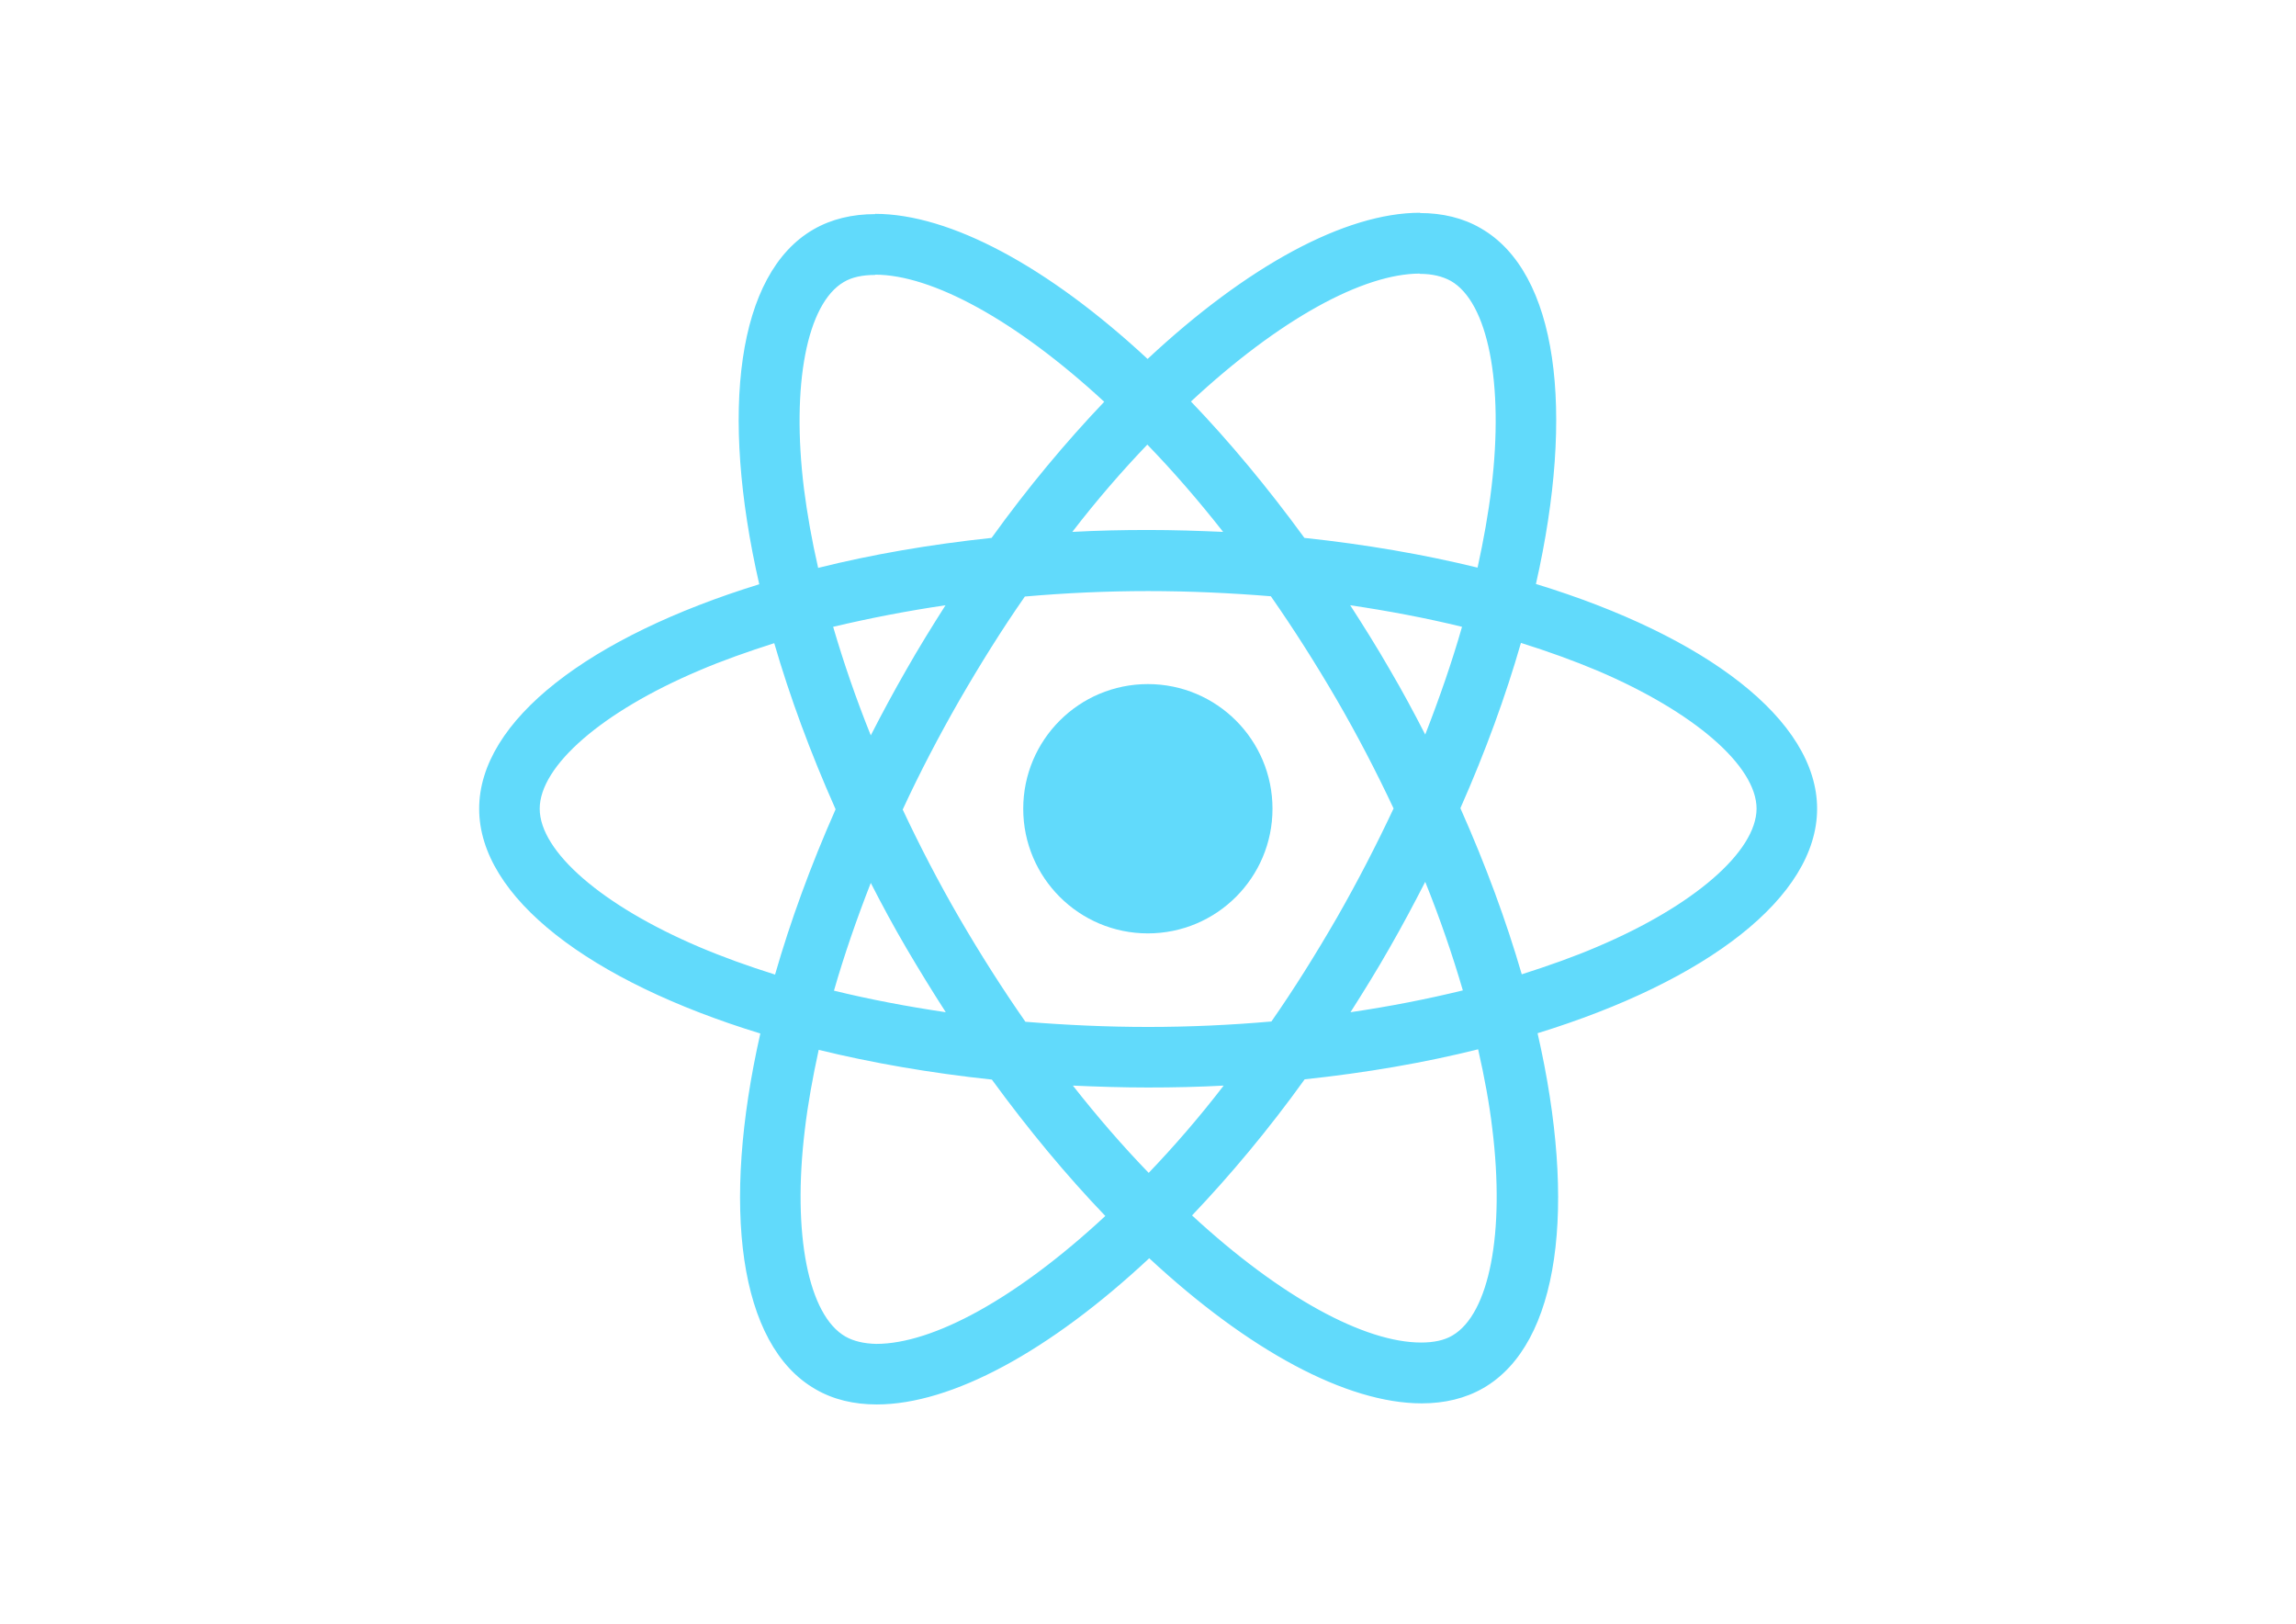
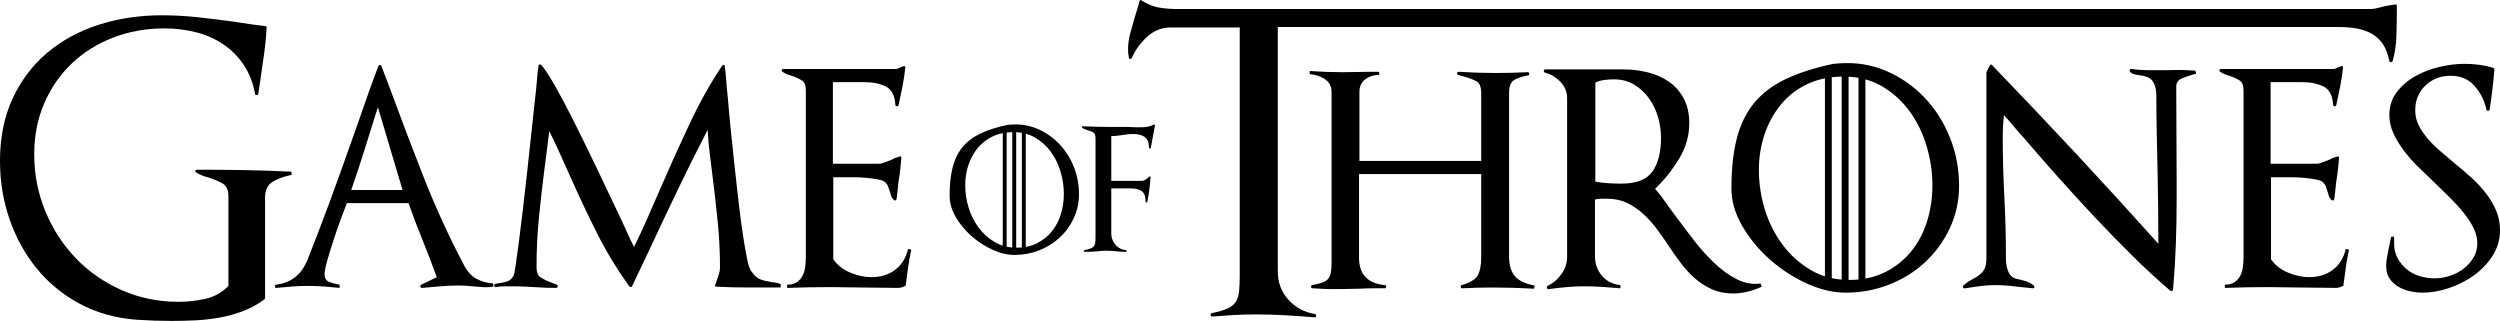
- <svg xmlns="http://www.w3.org/2000/svg" viewBox="0 0 841.9 595.3">
-   <g fill="#61DAFB">
-     <path d="M666.3 296.5c0-32.5-40.7-63.3-103.1-82.4 14.4-63.6 8-114.2-20.2-130.4-6.5-3.8-14.1-5.6-22.4-5.6v22.3c4.6 0 8.3.9 11.4 2.6 13.6 7.8 19.5 37.5 14.9 75.7-1.1 9.4-2.9 19.3-5.1 29.4-19.6-4.8-41-8.5-63.5-10.9-13.5-18.5-27.5-35.3-41.6-50 32.6-30.3 63.2-46.9 84-46.9V78c-27.5 0-63.5 19.6-99.9 53.6-36.4-33.8-72.4-53.2-99.9-53.2v22.3c20.7 0 51.4 16.5 84 46.6-14 14.7-28 31.4-41.3 49.9-22.6 2.4-44 6.1-63.6 11-2.3-10-4-19.7-5.2-29-4.7-38.2 1.1-67.9 14.6-75.8 3-1.8 6.9-2.6 11.5-2.6V78.5c-8.4 0-16 1.8-22.6 5.6-28.1 16.2-34.4 66.7-19.9 130.1-62.2 19.2-102.7 49.9-102.7 82.3 0 32.5 40.7 63.3 103.1 82.4-14.4 63.6-8 114.2 20.2 130.4 6.5 3.8 14.1 5.6 22.5 5.6 27.5 0 63.5-19.6 99.9-53.6 36.4 33.8 72.4 53.2 99.9 53.2 8.4 0 16-1.8 22.6-5.6 28.1-16.2 34.4-66.7 19.9-130.1 62-19.1 102.5-49.9 102.5-82.3zm-130.2-66.7c-3.7 12.9-8.3 26.2-13.5 39.5-4.1-8-8.4-16-13.1-24-4.6-8-9.5-15.8-14.4-23.4 14.2 2.1 27.9 4.7 41 7.9zm-45.8 106.5c-7.8 13.5-15.8 26.3-24.1 38.2-14.9 1.3-30 2-45.2 2-15.1 0-30.2-.7-45-1.9-8.3-11.9-16.4-24.6-24.2-38-7.6-13.1-14.5-26.4-20.8-39.8 6.2-13.4 13.2-26.8 20.7-39.9 7.8-13.5 15.8-26.3 24.1-38.2 14.9-1.3 30-2 45.2-2 15.1 0 30.2.7 45 1.9 8.3 11.9 16.4 24.6 24.2 38 7.6 13.1 14.5 26.4 20.8 39.8-6.3 13.4-13.2 26.8-20.7 39.9zm32.3-13c5.4 13.4 10 26.8 13.8 39.8-13.1 3.2-26.9 5.9-41.2 8 4.9-7.7 9.8-15.6 14.4-23.7 4.6-8 8.9-16.1 13-24.1zM421.2 430c-9.3-9.6-18.6-20.3-27.8-32 9 .4 18.2.7 27.5.7 9.4 0 18.7-.2 27.8-.7-9 11.7-18.3 22.4-27.5 32zm-74.4-58.9c-14.2-2.1-27.9-4.7-41-7.9 3.7-12.9 8.3-26.2 13.5-39.5 4.1 8 8.4 16 13.1 24 4.7 8 9.5 15.8 14.4 23.4zM420.7 163c9.3 9.6 18.6 20.3 27.8 32-9-.4-18.2-.7-27.5-.7-9.4 0-18.7.2-27.8.7 9-11.7 18.3-22.4 27.5-32zm-74 58.9c-4.9 7.7-9.8 15.6-14.4 23.7-4.6 8-8.9 16-13 24-5.4-13.4-10-26.8-13.8-39.8 13.1-3.1 26.9-5.8 41.2-7.9zm-90.5 125.2c-35.4-15.1-58.3-34.9-58.3-50.6 0-15.7 22.9-35.6 58.3-50.6 8.6-3.7 18-7 27.7-10.1 5.7 19.6 13.2 40 22.5 60.9-9.2 20.8-16.6 41.1-22.2 60.6-9.9-3.1-19.3-6.5-28-10.2zM310 490c-13.6-7.8-19.5-37.5-14.9-75.7 1.1-9.4 2.9-19.3 5.1-29.4 19.6 4.8 41 8.5 63.5 10.9 13.5 18.5 27.5 35.3 41.6 50-32.6 30.3-63.2 46.9-84 46.9-4.5-.1-8.3-1-11.3-2.7zm237.2-76.2c4.7 38.2-1.1 67.9-14.6 75.8-3 1.8-6.9 2.6-11.5 2.6-20.7 0-51.4-16.5-84-46.6 14-14.7 28-31.4 41.3-49.9 22.6-2.4 44-6.1 63.6-11 2.3 10.1 4.1 19.8 5.2 29.1zm38.5-66.7c-8.6 3.7-18 7-27.7 10.1-5.7-19.6-13.2-40-22.5-60.9 9.2-20.8 16.6-41.1 22.2-60.6 9.9 3.1 19.3 6.5 28.1 10.2 35.4 15.1 58.3 34.9 58.3 50.6-.1 15.7-23 35.6-58.4 50.6zM320.8 78.4z" />
-     <circle cx="420.9" cy="296.5" r="45.7" />
-     <path d="M520.5 78.1z" />
+ <svg xmlns="http://www.w3.org/2000/svg" version="1.1" id="Layer_1" x="0px" y="0px" width="971.816px" height="124.752px" viewBox="14.796 15 971.816 124.752" style="enable-background:new 14.796 15 971.816 124.752;" xml:space="preserve">
+   <g>
+     <path d="M121,85.529c-2.114,1.187-3.171,3.274-3.171,6.266v39.14c0,0.104-0.104,0.259-0.31,0.465 c-2.477,1.855-5.184,3.353-8.122,4.485c-2.939,1.137-5.982,1.987-9.127,2.555c-3.147,0.562-6.292,0.928-9.438,1.082 c-3.146,0.154-6.215,0.23-9.205,0.23c-4.54,0-9.128-0.155-13.769-0.464c-8.149-0.619-15.497-2.68-22.045-6.188 c-6.551-3.506-12.121-8.068-16.708-13.691c-4.59-5.62-8.122-12.015-10.597-19.184c-2.476-7.167-3.714-14.722-3.714-22.664 c0-9.18,1.649-17.302,4.95-24.366c3.3-7.063,7.813-12.996,13.537-17.791c5.726-4.795,12.401-8.404,20.034-10.83 c7.631-2.422,15.78-3.635,24.444-3.635c4.641,0,9.306,0.258,14,0.772c4.69,0.519,9.306,1.083,13.846,1.702 c2.062,0.311,4.1,0.619,6.11,0.929c2.012,0.31,4.047,0.568,6.11,0.773c0.411,0,0.619,0.208,0.619,0.619 c-0.208,3.713-0.568,7.349-1.083,10.907c-0.518,3.558-1.032,7.143-1.546,10.752c-0.104,0.723-0.208,1.419-0.31,2.088 c-0.104,0.672-0.208,1.314-0.31,1.934c0,0.311-0.182,0.491-0.542,0.542c-0.363,0.053-0.595-0.077-0.697-0.387 c-0.825-4.434-2.319-8.25-4.485-11.448c-2.167-3.196-4.823-5.852-7.967-7.967c-3.147-2.113-6.68-3.66-10.598-4.642 c-3.921-0.979-7.994-1.471-12.222-1.471c-7.116,0-13.745,1.188-19.879,3.56c-6.138,2.374-11.476,5.699-16.013,9.979 c-4.538,4.281-8.121,9.438-10.751,15.47C29.415,61.086,28.1,67.714,28.1,74.932c0,7.839,1.442,15.237,4.332,22.199 c2.887,6.962,6.832,13.049,11.835,18.255c5.001,5.211,10.931,9.336,17.791,12.378c6.856,3.042,14.257,4.562,22.2,4.562 c3.402,0,6.857-0.387,10.364-1.161c3.505-0.772,6.498-2.448,8.974-5.026V91.33c0-2.475-0.773-4.149-2.32-5.027 c-1.547-0.875-3.302-1.625-5.26-2.243c-0.826-0.206-1.651-0.465-2.476-0.774c-0.827-0.309-1.65-0.72-2.476-1.237 c-0.31-0.206-0.413-0.438-0.31-0.696c0.102-0.256,0.31-0.387,0.618-0.387c6.188,0,12.299,0.054,18.333,0.155 c6.034,0.104,12.145,0.31,18.333,0.619l0.155,1.237C125.51,83.493,123.112,84.344,121,85.529z" />
+     <path d="M202.452,126.603c-1.291-0.102-2.656-0.206-4.1-0.31c-0.827-0.104-1.677-0.18-2.552-0.231 c-0.879-0.053-1.779-0.078-2.708-0.078c-2.374,0-4.745,0.104-7.116,0.311c-2.374,0.208-4.746,0.413-7.117,0.618 c-0.311,0-0.519-0.155-0.619-0.464c-0.104-0.31,0-0.566,0.309-0.773l6.034-2.938c-1.755-4.848-3.585-9.616-5.492-14.312 c-1.909-4.69-3.739-9.515-5.491-14.465H149.62c-0.517,1.342-1.264,3.326-2.243,5.956c-0.981,2.63-1.934,5.364-2.861,8.199 c-0.929,2.839-1.755,5.52-2.476,8.045c-0.723,2.528-1.083,4.357-1.083,5.492c0,1.546,0.669,2.553,2.012,3.016 c1.339,0.465,2.63,0.801,3.867,1.007v1.237c-1.96-0.205-3.971-0.387-6.033-0.542c-2.064-0.154-4.126-0.23-6.188-0.23 c-2.063,0-4.127,0.076-6.188,0.23c-2.064,0.155-4.126,0.337-6.188,0.542c-0.309,0.104-0.491-0.05-0.542-0.464 c-0.053-0.411,0.077-0.67,0.387-0.773c5.671-0.721,9.644-3.714,11.912-8.973v0.154c2.99-7.527,5.879-15.058,8.664-22.587 c2.785-7.527,5.517-15.107,8.2-22.742c1.855-5.156,3.66-10.288,5.414-15.394c1.753-5.104,3.608-10.233,5.569-15.393 c0.102-0.309,0.31-0.464,0.618-0.464c0.31,0,0.516,0.155,0.619,0.464c0.516,1.445,1.057,2.862,1.625,4.254 c0.565,1.392,1.107,2.812,1.624,4.254c4.229,11.552,8.637,23.155,13.229,34.809c4.587,11.655,9.823,23.051,15.702,34.188 c1.237,2.375,2.809,4.075,4.718,5.106c1.907,1.03,4.1,1.649,6.575,1.855v1.237C205.105,126.656,203.74,126.707,202.452,126.603z M161.687,56.677c-1.755,5.469-3.431,10.806-5.027,16.013c-1.6,5.209-3.379,10.597-5.337,16.167h19.957L161.687,56.677z" />
+     <path d="M318.195,126.757c-4.125,0-8.303,0-12.531,0c-4.126,0-8.199-0.101-12.221-0.309c-0.619,0-0.827-0.258-0.619-0.773 c0.102-0.206,0.179-0.412,0.231-0.618c0.051-0.205,0.128-0.411,0.231-0.618c0.31-0.93,0.619-1.857,0.928-2.785 c0.31-0.929,0.465-1.804,0.465-2.631c0-5.878-0.286-11.68-0.853-17.403c-0.567-5.724-1.213-11.473-1.934-17.249 c-0.414-3.506-0.8-6.626-1.16-9.36c-0.363-2.73-0.646-5.902-0.852-9.514c-3.921,7.529-7.685,15.06-11.293,22.586 c-3.61,7.53-7.221,15.161-10.828,22.896c-1.238,2.579-2.452,5.132-3.637,7.656c-1.187,2.529-2.397,5.082-3.635,7.659 c-0.104,0.208-0.259,0.31-0.464,0.31c-0.208,0-0.414-0.102-0.619-0.31c-4.745-6.6-8.845-13.33-12.299-20.188 c-3.456-6.857-6.729-13.742-9.824-20.653c-1.651-3.609-3.121-6.885-4.409-9.824c-1.291-2.938-2.811-6.162-4.562-9.669 c-0.311,2.579-0.619,5.081-0.93,7.503c-0.31,2.425-0.618,4.823-0.928,7.193c-0.827,6.396-1.547,12.739-2.166,19.029 c-0.62,6.292-0.929,12.685-0.929,19.183c0,1.856,0.464,3.12,1.393,3.79c0.929,0.673,2.062,1.266,3.403,1.78 c0.411,0.207,0.979,0.438,1.701,0.694c0.721,0.261,1.185,0.439,1.393,0.542c0.311,0.207,0.411,0.464,0.311,0.773 c-0.104,0.309-0.311,0.464-0.619,0.464c-1.445,0-2.862-0.023-4.254-0.077c-1.394-0.052-2.812-0.128-4.255-0.231 c-1.445-0.102-2.889-0.181-4.332-0.232c-1.446-0.05-2.89-0.076-4.332-0.076c-1.032,0-2.064,0-3.095,0 c-0.928,0-1.96,0.104-3.094,0.31c-0.31,0.104-0.518-0.052-0.619-0.464c-0.104-0.411,0-0.671,0.311-0.773 c0.824-0.206,1.442-0.31,1.856-0.31c1.134-0.205,2.112-0.438,2.939-0.696c0.824-0.257,1.598-0.952,2.32-2.088 c0.206-0.312,0.487-1.648,0.851-4.023c0.36-2.371,0.773-5.387,1.238-9.05c0.464-3.659,0.979-7.812,1.546-12.453 c0.565-4.642,1.106-9.384,1.625-14.233c0.515-4.846,1.03-9.615,1.547-14.31c0.515-4.692,0.979-8.998,1.392-12.918 c0.411-3.403,0.722-6.42,0.929-9.05c0.206-2.63,0.411-4.511,0.619-5.647c0-0.31,0.128-0.487,0.387-0.542 c0.257-0.05,0.489,0.026,0.697,0.232c1.236,1.342,2.989,3.998,5.259,7.967c2.268,3.972,4.719,8.586,7.349,13.846 c2.63,5.261,5.361,10.829,8.199,16.708c2.835,5.879,5.438,11.347,7.812,16.398c1.753,3.612,3.196,6.706,4.332,9.283 c1.135,2.579,2.166,4.745,3.095,6.497c1.648-3.301,3.326-6.885,5.027-10.752c1.701-3.868,3.377-7.709,5.028-11.525 c3.608-8.354,7.426-16.809,11.448-25.371c4.021-8.56,8.301-16.191,12.84-22.896c0.206-0.206,0.411-0.283,0.619-0.233 c0.206,0.054,0.31,0.233,0.31,0.542c0.206,1.237,0.387,2.966,0.542,5.183c0.155,2.22,0.387,4.771,0.696,7.658 c0.31,3.817,0.696,7.994,1.16,12.531c0.464,4.539,0.953,9.181,1.47,13.923c0.515,4.745,1.03,9.36,1.547,13.846 c0.515,4.486,1.056,8.586,1.624,12.3c0.566,3.713,1.107,6.833,1.625,9.358c0.515,2.529,1.03,4.101,1.547,4.718 c1.134,1.652,2.217,2.709,3.249,3.173c1.029,0.465,2.268,0.801,3.713,1.007c0.721,0.207,1.471,0.336,2.243,0.387 c0.774,0.053,1.572,0.284,2.398,0.695L318.195,126.757z" />
+     <path d="M367.804,118.945c-0.311,2.219-0.619,4.512-0.929,6.884c0,0.311-0.208,0.465-0.619,0.465l-0.153,0.154 c-0.827,0.309-1.496,0.464-2.011,0.464c-2.374,0-4.771-0.022-7.194-0.077c-2.425-0.052-4.822-0.078-7.193-0.078 c-2.063,0-4.075-0.023-6.034-0.075c-1.961-0.053-3.972-0.078-6.033-0.078c-2.785,0-5.597,0.025-8.432,0.078 c-2.838,0.052-5.646,0.13-8.431,0.23v-1.237c1.547,0,2.808-0.334,3.79-1.007c0.979-0.669,1.726-1.52,2.243-2.552 c0.515-1.03,0.851-2.191,1.006-3.481c0.154-1.287,0.231-2.603,0.231-3.943V50.334c0-2.062-0.49-3.402-1.47-4.021 c-0.98-0.619-2.038-1.135-3.171-1.547c-0.619-0.206-1.314-0.438-2.089-0.697c-0.773-0.256-1.573-0.644-2.397-1.16 c-0.208-0.206-0.285-0.438-0.231-0.696c0.05-0.256,0.231-0.387,0.541-0.387h44.09c0.412-0.206,0.851-0.387,1.315-0.542 c0.464-0.155,0.9-0.333,1.314-0.542c0.516-0.205,0.773,0,0.773,0.619c-0.31,2.683-0.696,5.182-1.16,7.503 c-0.464,2.32-0.955,4.667-1.47,7.039c-0.104,0.31-0.336,0.439-0.696,0.387c-0.362-0.051-0.542-0.231-0.542-0.542 c-0.208-3.609-1.445-5.979-3.712-7.117c-2.271-1.134-5.056-1.701-8.354-1.701h-12.222v31.715h17.945 c0.516,0,1.185-0.154,2.012-0.465c0.823-0.31,1.647-0.618,2.475-0.928c1.135-0.619,2.269-1.083,3.404-1.393 c0.515-0.205,0.773,0,0.773,0.618c-0.104,1.237-0.231,2.58-0.388,4.022c-0.153,1.445-0.336,2.784-0.542,4.022 c-0.208,1.236-0.361,2.527-0.464,3.868c-0.104,1.341-0.259,2.629-0.464,3.867c0,0.31-0.13,0.518-0.386,0.619 c-0.259,0.104-0.491,0.053-0.696-0.155c-0.518-0.515-0.851-1.029-1.006-1.547c-0.154-0.515-0.335-1.083-0.542-1.701 c-0.208-0.618-0.414-1.237-0.619-1.856c-0.208-0.619-0.568-1.185-1.083-1.701c-0.518-0.515-1.47-0.901-2.862-1.161 c-1.393-0.256-2.889-0.464-4.486-0.618c-1.601-0.154-3.171-0.231-4.719-0.231c-1.547,0-2.733,0-3.558,0h-4.642v31.869 c1.547,2.271,3.736,3.998,6.574,5.183c2.836,1.188,5.594,1.779,8.276,1.779c3.61,0,6.677-0.953,9.205-2.862 c2.526-1.907,4.201-4.614,5.028-8.122l1.236,0.31C368.524,114.434,368.113,116.729,367.804,118.945z" />
+     <path d="M462.138,72.515c-0.061,0.178-0.192,0.253-0.4,0.222c-0.207-0.028-0.309-0.133-0.309-0.311 c0-1.953-0.532-3.328-1.598-4.127c-1.065-0.798-2.545-1.198-4.438-1.198c-0.83,0-1.613,0.045-2.354,0.134 c-0.739,0.088-1.523,0.191-2.352,0.31c-0.592,0.12-1.242,0.209-1.952,0.268c-0.71,0.06-1.362,0.089-1.953,0.089v17.395h11.98 c0.414,0,0.888-0.178,1.42-0.532c0.532-0.355,0.947-0.711,1.243-1.064c0.117-0.118,0.251-0.148,0.398-0.09 c0.148,0.061,0.223,0.178,0.223,0.355c-0.119,1.657-0.282,3.271-0.488,4.837c-0.207,1.567-0.458,3.122-0.754,4.659 c-0.061,0.178-0.192,0.252-0.399,0.222c-0.208-0.028-0.311-0.134-0.311-0.311c0.058-1.953-0.431-3.298-1.464-4.038 c-1.036-0.739-2.501-1.108-4.395-1.108h-7.455v17.75c0,0.708,0.147,1.448,0.444,2.219c0.295,0.769,0.71,1.449,1.243,2.041 s1.152,1.063,1.863,1.42c0.71,0.354,1.479,0.532,2.307,0.532v0.71h-0.621c-0.652,0-1.273-0.03-1.864-0.088 c-0.592-0.059-1.214-0.117-1.862-0.179c-0.652-0.058-1.273-0.101-1.864-0.132c-0.592-0.03-1.185-0.045-1.775-0.045 s-1.184,0.03-1.773,0.089c-0.593,0.06-1.186,0.118-1.775,0.177c-0.71,0.061-1.407,0.104-2.085,0.133 c-0.681,0.03-1.346,0.045-1.996,0.045h-0.533c-0.178,0-0.281-0.104-0.311-0.312c-0.031-0.207,0.044-0.339,0.222-0.398 c1.064-0.179,1.894-0.399,2.484-0.666c0.59-0.267,1.021-0.621,1.287-1.065c0.267-0.443,0.414-1.004,0.444-1.687 c0.028-0.68,0.043-1.553,0.043-2.617V69.055c0-1.361-0.267-2.204-0.798-2.53c-0.534-0.324-1.153-0.576-1.862-0.753 c-0.298-0.119-0.666-0.251-1.109-0.4c-0.444-0.146-0.903-0.368-1.375-0.666c-0.177-0.118-0.238-0.251-0.177-0.399 c0.058-0.146,0.177-0.222,0.354-0.222c3.729,0.177,7.483,0.267,11.271,0.267h6.301c0.295,0,0.605,0.015,0.932,0.045 c0.324,0.029,0.665,0.044,1.021,0.044c1.358,0.06,2.765,0.06,4.214,0c1.45-0.059,2.707-0.384,3.771-0.977 c0.118-0.119,0.25-0.119,0.4,0c0.146,0.119,0.191,0.267,0.132,0.444L462.138,72.515z" />
+     <path d="M946.346,28.839c-0.109,3.634-0.597,6.911-1.462,9.838c-0.109,0.325-0.327,0.487-0.651,0.487 c-0.325,0-0.543-0.162-0.651-0.487c-0.543-2.709-1.382-4.903-2.521-6.586c-1.138-1.679-2.576-3.008-4.31-3.983 c-1.734-0.976-3.687-1.651-5.854-2.033c-2.171-0.377-4.447-0.569-6.831-0.569H511.51v94.969c0,4.337,1.383,8.024,4.146,11.059 c2.765,3.037,6.205,4.878,10.325,5.53c0.325,0.106,0.461,0.352,0.407,0.729c-0.056,0.38-0.245,0.568-0.569,0.568 c-3.795-0.324-7.618-0.595-11.465-0.812c-3.85-0.216-7.725-0.324-11.626-0.324c-2.821,0-5.61,0.08-8.375,0.243 c-2.764,0.163-5.556,0.354-8.375,0.569c-0.325,0-0.516-0.188-0.569-0.569c-0.057-0.378,0.082-0.623,0.407-0.73 c2.603-0.542,4.634-1.139,6.099-1.789c1.463-0.651,2.545-1.516,3.252-2.604c0.705-1.082,1.14-2.464,1.302-4.146 c0.163-1.681,0.245-3.823,0.245-6.424V25.667h-26.832c-3.473,0-6.534,1.219-9.189,3.659c-2.657,2.439-4.635,5.178-5.935,8.212 c-0.218,0.325-0.464,0.462-0.731,0.406c-0.271-0.054-0.407-0.244-0.407-0.569c-0.218-1.083-0.325-2.058-0.325-2.927 c0-2.167,0.27-4.281,0.812-6.342c0.542-2.059,1.138-4.172,1.79-6.342c0.324-1.083,0.65-2.141,0.976-3.172 c0.325-1.028,0.595-2.032,0.813-3.009c0.216-0.649,0.541-0.757,0.976-0.325c2.277,1.41,4.497,2.306,6.667,2.685 c2.169,0.38,4.66,0.568,7.48,0.568h463.457c0.867,0,1.813-0.135,2.846-0.406c1.029-0.271,1.978-0.514,2.847-0.731 c0.543-0.106,1.164-0.216,1.87-0.325c0.702-0.106,1.436-0.217,2.194-0.325c0.325,0,0.488,0.219,0.488,0.65v1.3 C946.51,21.82,946.452,25.207,946.346,28.839z" />
+     <path d="M611.156,127.222c-5.468-0.311-10.882-0.466-16.244-0.466c-1.96,0-3.894,0.026-5.801,0.078 c-1.91,0.055-3.895,0.13-5.957,0.231c-0.309,0-0.49-0.178-0.541-0.541c-0.054-0.361,0.078-0.592,0.389-0.696 c3.193-0.929,5.259-2.166,6.187-3.713s1.394-3.97,1.394-7.271V82.667h-47.494v32.487c0,6.498,3.352,10.057,10.056,10.675 c0.311,0,0.465,0.208,0.465,0.619c0,0.414-0.154,0.618-0.465,0.618c-1.65,0-3.248,0-4.796,0c-1.445,0-2.991,0.054-4.642,0.154 c-1.135,0-2.45,0.026-3.944,0.077c-1.496,0.054-2.812,0.077-3.943,0.077c-1.238,0-2.53,0-3.868,0c-1.342,0-2.684-0.051-4.021-0.154 c-0.413,0-0.905-0.023-1.47-0.076c-0.568-0.053-1.06-0.078-1.471-0.078c-0.311,0-0.49-0.179-0.541-0.541 c-0.054-0.361,0.077-0.592,0.387-0.696c1.647-0.31,2.989-0.643,4.021-1.005c1.03-0.36,1.805-0.875,2.32-1.548 c0.516-0.67,0.851-1.521,1.006-2.553c0.154-1.029,0.23-2.371,0.23-4.021V50.798c0-2.268-0.902-3.969-2.707-5.104 c-1.805-1.133-3.737-1.752-5.801-1.856v-1.237c4.331,0.31,8.61,0.465,12.841,0.465c1.753,0,3.505-0.024,5.261-0.078 c1.752-0.05,3.505-0.077,5.259-0.077h3.25c0.309,0,0.464,0.208,0.464,0.619c0,0.414-0.155,0.619-0.464,0.619 c-1.856,0-3.534,0.567-5.028,1.702c-1.497,1.136-2.243,2.733-2.243,4.796v26.918h47.341v-26.3c0-2.477-0.646-4.048-1.936-4.72 c-1.291-0.669-2.861-1.262-4.718-1.778c-0.414-0.103-0.802-0.206-1.161-0.311c-0.361-0.102-0.749-0.206-1.16-0.31 c-0.31-0.103-0.439-0.333-0.386-0.696c0.05-0.36,0.229-0.541,0.542-0.541c4.949,0.309,9.745,0.464,14.386,0.464 c2.062,0,4.151-0.023,6.267-0.078c2.112-0.051,4.2-0.128,6.266-0.231c0.309,0,0.488,0.181,0.542,0.541 c0.051,0.362-0.077,0.595-0.388,0.696c-2.27,0.413-4.075,1.006-5.414,1.778c-1.342,0.774-2.012,2.451-2.012,5.028v63.429 c0,3.508,0.773,6.137,2.319,7.89c1.549,1.756,4.074,2.939,7.582,3.559L611.156,127.222z" />
+     <path d="M694.127,128.382c-1.908,0.464-3.788,0.696-5.646,0.696c-3.094,0-5.879-0.566-8.354-1.702 c-2.475-1.133-4.693-2.576-6.651-4.332c-1.96-1.752-3.79-3.764-5.492-6.033c-1.7-2.267-3.326-4.588-4.872-6.961 c-1.445-2.166-2.967-4.305-4.562-6.42c-1.603-2.112-3.354-4.021-5.262-5.724s-3.971-3.067-6.188-4.1 c-2.218-1.03-4.718-1.548-7.503-1.548c-0.827,0-1.651,0-2.476,0c-0.724,0-1.496,0.104-2.32,0.31v21.968 c0,2.992,0.902,5.545,2.707,7.657c1.804,2.115,4.201,3.326,7.193,3.636v1.237c-2.374-0.204-4.719-0.386-7.039-0.541 c-2.319-0.155-4.666-0.231-7.037-0.231c-2.375,0-4.67,0.104-6.886,0.31c-2.22,0.208-4.514,0.464-6.885,0.772 c-0.311,0.104-0.542-0.023-0.696-0.387c-0.153-0.36-0.076-0.644,0.232-0.851c2.165-1.03,3.969-2.576,5.415-4.642 c1.442-2.062,2.165-4.279,2.165-6.653V53.119c0-2.372-0.852-4.46-2.553-6.266c-1.701-1.804-3.739-3.018-6.11-3.637 c-0.31-0.102-0.44-0.333-0.388-0.695c0.052-0.36,0.232-0.542,0.541-0.542h30.478c3.196,0,6.344,0.387,9.438,1.16 c3.093,0.773,5.824,1.987,8.198,3.636c2.371,1.65,4.278,3.815,5.725,6.497c1.442,2.683,2.165,5.879,2.165,9.592 c0,4.95-1.367,9.645-4.1,14.077c-2.734,4.436-5.802,8.253-9.205,11.449c1.135,1.236,2.371,2.811,3.714,4.718 c1.339,1.91,2.783,3.895,4.33,5.957c2.269,3.094,4.665,6.266,7.195,9.514c2.525,3.249,5.182,6.188,7.967,8.818 c2.784,2.631,5.67,4.694,8.663,6.188c2.99,1.496,6.034,2.038,9.127,1.625l0.465,1.237 C697.865,127.275,696.036,127.918,694.127,128.382z M659.318,60.544c-0.771-2.681-1.933-5.104-3.479-7.271 c-1.547-2.166-3.457-3.945-5.725-5.337c-2.27-1.393-4.899-2.088-7.891-2.088c-1.237,0-2.475,0.077-3.713,0.231 c-1.238,0.155-2.424,0.491-3.56,1.006v38.521c1.753,0.31,3.455,0.517,5.105,0.618c1.647,0.104,3.352,0.154,5.104,0.154 c5.775,0,9.771-1.57,11.989-4.719c2.217-3.145,3.326-7.503,3.326-13.073C660.479,65.908,660.094,63.227,659.318,60.544z" />
+     <path d="M772.702,103.784c-2.425,5.106-5.646,9.514-9.67,13.227c-4.022,3.714-8.688,6.603-13.999,8.664 c-5.313,2.064-10.906,3.095-16.785,3.095c-4.851,0-9.878-1.186-15.084-3.559c-5.209-2.372-9.979-5.466-14.311-9.283 c-4.332-3.813-7.916-8.146-10.753-12.994c-2.837-4.848-4.254-9.746-4.254-14.697c0-7.527,0.696-14.001,2.089-19.416 s3.635-10.002,6.729-13.77c3.097-3.764,7.168-6.857,12.223-9.281c5.052-2.422,11.24-4.409,18.564-5.957l2.012-0.155 c6.6-0.515,12.736,0.44,18.409,2.862c5.671,2.424,10.621,5.828,14.853,10.21c4.228,4.385,7.554,9.566,9.979,15.547 c2.422,5.982,3.635,12.273,3.635,18.874C776.338,93.135,775.123,98.678,772.702,103.784z M730.709,44.772 c-1.323,0.022-2.607,0.107-3.854,0.255l-0.001,78.102c1.246,0.269,2.53,0.456,3.854,0.567L730.709,44.772z M739.926,123.289 c2.754-0.488,5.301-1.316,7.639-2.487c4.021-2.012,7.396-4.691,10.132-8.046c2.731-3.35,4.796-7.243,6.189-11.679 c1.391-4.434,2.086-9.127,2.086-14.078c0-5.052-0.748-10.105-2.241-15.161c-1.496-5.052-3.714-9.591-6.652-13.613 s-6.552-7.271-10.83-9.747c-1.971-1.141-4.078-2.018-6.322-2.633V123.289z M737.243,45.247c-1.247-0.219-2.53-0.363-3.854-0.433 v79.003c0.084,0,0.167,0,0.25,0c1.235,0,2.438-0.056,3.604-0.166L737.243,45.247z M724.194,45.447 c-2.396,0.478-4.638,1.203-6.723,2.179c-4.074,1.91-7.503,4.54-10.287,7.892c-2.785,3.353-4.926,7.22-6.421,11.602 c-1.496,4.385-2.242,9.051-2.242,14.001c0,5.158,0.773,10.264,2.32,15.315c1.547,5.054,3.841,9.617,6.885,13.69 c3.041,4.076,6.729,7.375,11.061,9.902c1.708,0.996,3.51,1.795,5.409,2.397L724.194,45.447z" />
+     <path d="M868.11,43.759c-0.052-0.051-0.181-0.023-0.386,0.078c-1.446,0.413-2.966,0.929-4.564,1.547 c-1.6,0.619-2.396,1.702-2.396,3.249l0.154,37.284v6.343c0,5.982-0.104,11.889-0.311,17.714c-0.208,5.827-0.568,11.68-1.082,17.559 c0,0.208-0.131,0.387-0.388,0.541c-0.258,0.154-0.489,0.13-0.695-0.077c-4.951-4.229-9.899-8.792-14.852-13.691 c-4.951-4.896-9.824-9.9-14.62-15.006c-4.795-5.104-9.514-10.261-14.155-15.47c-4.64-5.207-9.076-10.288-13.305-15.239 c-1.444-1.547-2.733-3.017-3.867-4.408c-1.136-1.394-2.425-2.862-3.868-4.409c-0.309,2.785-0.464,5.468-0.464,8.045 c0,3.92,0.051,7.839,0.155,11.757c0.102,3.92,0.256,7.839,0.464,11.757c0.206,3.921,0.36,7.839,0.464,11.757 c0.104,3.921,0.155,7.891,0.155,11.913c0,1.755,0.155,3.171,0.464,4.254c0.311,1.083,0.696,1.935,1.16,2.554 c0.464,0.618,1.029,1.058,1.702,1.314c0.669,0.259,1.364,0.44,2.088,0.541c0.825,0.208,1.648,0.439,2.477,0.696 c0.823,0.259,1.802,0.8,2.938,1.624c0.206,0.207,0.281,0.438,0.231,0.697c-0.053,0.258-0.231,0.386-0.543,0.386 c-1.03-0.103-2.037-0.204-3.016-0.311c-0.981-0.101-1.986-0.205-3.019-0.309c-1.443-0.205-2.914-0.36-4.408-0.465 c-1.496-0.103-2.967-0.154-4.409-0.154c-1.855,0-3.765,0.131-5.725,0.387c-1.96,0.26-3.92,0.541-5.879,0.852 c-0.309,0.104-0.54,0-0.694-0.311c-0.155-0.309-0.131-0.565,0.076-0.772c0.824-0.721,1.572-1.289,2.244-1.701 c0.669-0.411,1.313-0.773,1.934-1.084c1.236-0.618,2.345-1.47,3.326-2.552c0.979-1.083,1.47-2.81,1.47-5.184v-72.4l1.237-2.477 c0.103-0.206,0.257-0.359,0.465-0.464c0.205-0.102,0.359-0.051,0.464,0.154c11.239,11.656,22.123,23.128,32.644,34.421 c10.52,11.293,21.193,22.974,32.022,35.041v-0.464c0-4.743-0.026-9.438-0.077-14.078c-0.053-4.641-0.13-9.384-0.232-14.232 c-0.104-4.434-0.208-9.151-0.309-14.155c-0.104-5.001-0.154-9.72-0.154-14.155c0-1.752-0.183-3.171-0.543-4.254 c-0.361-1.083-0.851-1.908-1.47-2.477c-0.618-0.565-1.291-0.951-2.011-1.159c-0.724-0.206-1.445-0.36-2.166-0.465 c-0.825-0.102-1.572-0.232-2.243-0.387c-0.671-0.155-1.265-0.488-1.779-1.005c-0.207-0.206-0.231-0.464-0.076-0.774 c0.155-0.309,0.334-0.41,0.542-0.309c2.371,0.309,4.586,0.464,6.65,0.464c2.168,0,4.333,0,6.498,0c1.341,0,2.707-0.023,4.101-0.077 c1.393-0.051,2.809-0.023,4.254,0.077c0.517,0,1.083,0.027,1.701,0.078c0.619,0.053,1.187,0.077,1.702,0.077l0.311,1.238 C868.291,43.785,868.162,43.812,868.11,43.759z" />
+     <path d="M926.684,118.945c-0.31,2.219-0.619,4.512-0.928,6.884c0,0.311-0.209,0.465-0.619,0.465l-0.155,0.154 c-0.826,0.309-1.496,0.464-2.011,0.464c-2.373,0-4.771-0.022-7.194-0.077c-2.425-0.052-4.822-0.078-7.193-0.078 c-2.063,0-4.075-0.023-6.032-0.075c-1.96-0.053-3.972-0.078-6.033-0.078c-2.785,0-5.597,0.025-8.433,0.078 c-2.838,0.052-5.646,0.13-8.431,0.23v-1.237c1.546,0,2.809-0.334,3.79-1.007c0.979-0.669,1.725-1.52,2.242-2.552 c0.516-1.03,0.852-2.191,1.006-3.481c0.155-1.287,0.231-2.603,0.231-3.943V50.334c0-2.062-0.489-3.402-1.47-4.021 c-0.981-0.619-2.037-1.135-3.172-1.547c-0.617-0.206-1.313-0.438-2.088-0.697c-0.772-0.256-1.574-0.644-2.396-1.16 c-0.208-0.206-0.286-0.438-0.232-0.696c0.051-0.256,0.232-0.387,0.541-0.387h44.091c0.41-0.206,0.853-0.387,1.314-0.542 c0.465-0.155,0.901-0.333,1.315-0.542c0.516-0.205,0.773,0,0.773,0.619c-0.312,2.683-0.698,5.182-1.161,7.503 c-0.464,2.32-0.955,4.667-1.47,7.039c-0.104,0.31-0.336,0.439-0.696,0.387c-0.362-0.051-0.542-0.231-0.542-0.542 c-0.207-3.609-1.445-5.979-3.712-7.117c-2.271-1.134-5.056-1.701-8.354-1.701h-12.222v31.715h17.944 c0.515,0,1.187-0.154,2.012-0.465c0.825-0.31,1.647-0.618,2.476-0.928c1.135-0.619,2.268-1.083,3.403-1.393 c0.515-0.205,0.772,0,0.772,0.618c-0.104,1.237-0.232,2.58-0.386,4.022c-0.155,1.445-0.337,2.784-0.542,4.022 c-0.208,1.236-0.362,2.527-0.463,3.868c-0.105,1.341-0.261,2.629-0.466,3.867c0,0.31-0.13,0.518-0.387,0.619 c-0.258,0.104-0.491,0.053-0.697-0.155c-0.516-0.515-0.85-1.029-1.004-1.547c-0.156-0.515-0.337-1.083-0.542-1.701 c-0.209-0.618-0.413-1.237-0.619-1.856c-0.208-0.619-0.567-1.185-1.083-1.701c-0.518-0.515-1.469-0.901-2.862-1.161 c-1.392-0.256-2.889-0.464-4.484-0.618c-1.602-0.154-3.172-0.231-4.72-0.231c-1.546,0-2.733,0-3.559,0h-4.642v31.869 c1.548,2.271,3.738,3.998,6.575,5.183c2.836,1.188,5.594,1.779,8.275,1.779c3.609,0,6.679-0.953,9.205-2.862 c2.526-1.907,4.201-4.614,5.028-8.122l1.237,0.31C927.404,114.434,926.992,116.729,926.684,118.945z" />
+     <path d="M983.748,114.381c-1.907,2.992-4.33,5.544-7.27,7.659c-2.939,2.114-6.188,3.767-9.747,4.949 c-3.56,1.188-6.938,1.779-10.133,1.779c-1.548,0-3.172-0.18-4.872-0.542c-1.703-0.36-3.25-0.951-4.643-1.778 c-1.394-0.824-2.529-1.881-3.404-3.172c-0.876-1.289-1.314-2.912-1.314-4.873c0-1.238,0.13-2.477,0.387-3.713 c0.258-1.237,0.489-2.422,0.697-3.56l0.772-3.712c0-0.31,0.206-0.465,0.619-0.465c0.411,0,0.62,0.155,0.62,0.465v2.32 c0,2.166,0.463,4.076,1.391,5.724c0.929,1.651,2.111,3.07,3.559,4.254c1.443,1.188,3.119,2.064,5.027,2.632 c1.907,0.566,3.842,0.85,5.803,0.85c1.856,0,3.764-0.309,5.725-0.927c1.957-0.619,3.735-1.521,5.338-2.708 c1.597-1.186,2.913-2.63,3.943-4.331c1.028-1.702,1.547-3.583,1.547-5.647c0-1.958-0.464-3.892-1.393-5.801 c-0.928-1.907-2.166-3.841-3.713-5.801c-1.547-1.958-3.302-3.918-5.261-5.879c-1.959-1.958-3.971-3.918-6.032-5.879 c-2.166-2.062-4.331-4.15-6.498-6.266c-2.166-2.113-4.076-4.278-5.725-6.498c-1.65-2.216-2.991-4.46-4.022-6.729 c-1.031-2.268-1.546-4.587-1.546-6.961c0-3.504,0.979-6.521,2.939-9.051c1.957-2.525,4.383-4.588,7.271-6.188 c2.885-1.597,6.032-2.785,9.437-3.558c3.403-0.774,6.549-1.161,9.438-1.161c4.124,0,7.891,0.517,11.293,1.547 c0.311,0.208,0.466,0.413,0.466,0.618c-0.414,5.055-1.032,10.264-1.856,15.625c-0.104,0.309-0.312,0.465-0.619,0.465 c-0.311,0-0.518-0.156-0.619-0.465c-0.826-3.609-2.398-6.703-4.719-9.282c-2.319-2.577-5.391-3.868-9.205-3.868 c-3.92,0-7.193,1.264-9.822,3.79c-2.63,2.529-3.945,5.75-3.945,9.668c0,2.065,0.438,3.972,1.315,5.725 c0.874,1.756,2.011,3.457,3.401,5.105c1.395,1.651,3.019,3.275,4.875,4.873c1.855,1.601,3.763,3.225,5.725,4.874 c2.165,1.755,4.304,3.584,6.42,5.492c2.112,1.909,3.996,3.92,5.646,6.034c1.648,2.114,2.99,4.357,4.022,6.729 c1.028,2.374,1.547,4.95,1.547,7.735C986.611,108.091,985.656,111.391,983.748,114.381z" />
  </g>
+   <path d="M432.162,99.897c-1.377,2.9-3.208,5.406-5.496,7.518c-2.285,2.11-4.938,3.75-7.957,4.923 c-3.021,1.173-6.198,1.76-9.541,1.76c-2.755,0-5.613-0.674-8.571-2.022c-2.961-1.348-5.671-3.106-8.134-5.276 c-2.462-2.167-4.5-4.63-6.11-7.385c-1.612-2.755-2.418-5.54-2.418-8.353c0-4.279,0.396-7.959,1.188-11.037 c0.792-3.077,2.066-5.685,3.824-7.824c1.76-2.14,4.074-3.898,6.947-5.275c2.871-1.377,6.388-2.506,10.551-3.386l1.144-0.088 c3.75-0.292,7.239,0.25,10.464,1.626c3.223,1.379,6.037,3.313,8.439,5.804c2.403,2.493,4.293,5.438,5.671,8.837 c1.376,3.399,2.066,6.976,2.066,10.727C434.229,93.845,433.539,96.996,432.162,99.897z M408.295,66.357 c-0.751,0.013-1.48,0.062-2.189,0.146v44.39c0.708,0.151,1.438,0.259,2.188,0.322L408.295,66.357z M413.533,110.983 c1.566-0.277,3.014-0.748,4.342-1.413c2.286-1.146,4.205-2.667,5.759-4.573c1.553-1.904,2.727-4.117,3.519-6.638 c0.791-2.521,1.187-5.188,1.187-8.003c0-2.871-0.425-5.743-1.275-8.615c-0.85-2.872-2.11-5.452-3.78-7.738 c-1.671-2.287-3.724-4.133-6.155-5.54c-1.12-0.646-2.318-1.146-3.595-1.496V110.983z M412.01,66.627 c-0.708-0.124-1.439-0.205-2.189-0.246v44.902c0.047,0,0.094,0,0.141,0c0.703,0,1.387-0.031,2.05-0.095L412.01,66.627z M404.594,66.742c-1.362,0.271-2.636,0.684-3.82,1.238c-2.316,1.086-4.264,2.581-5.847,4.484c-1.583,1.905-2.801,4.104-3.649,6.594 c-0.851,2.491-1.275,5.144-1.275,7.958c0,2.932,0.44,5.832,1.32,8.703c0.878,2.873,2.183,5.467,3.912,7.781 c1.729,2.318,3.826,4.193,6.287,5.628c0.97,0.567,1.995,1.021,3.074,1.364L404.594,66.742z" />
</svg>
